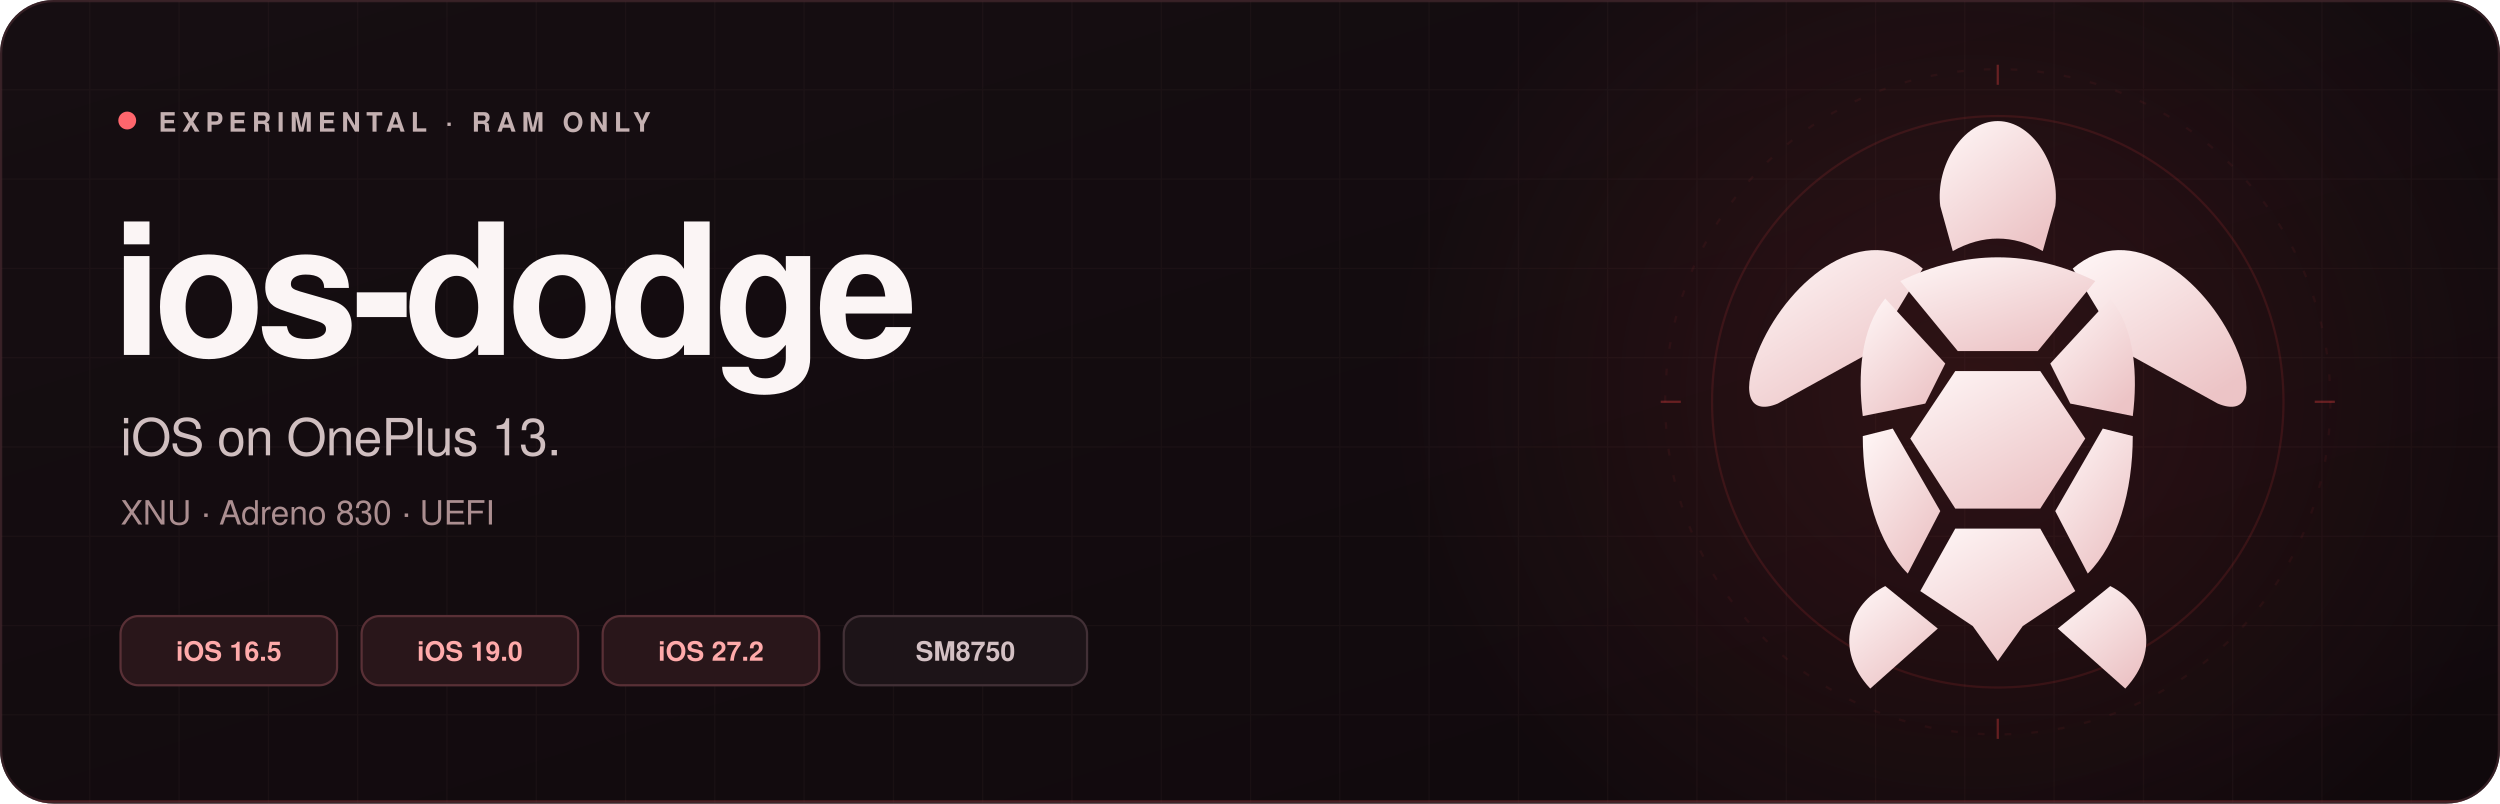
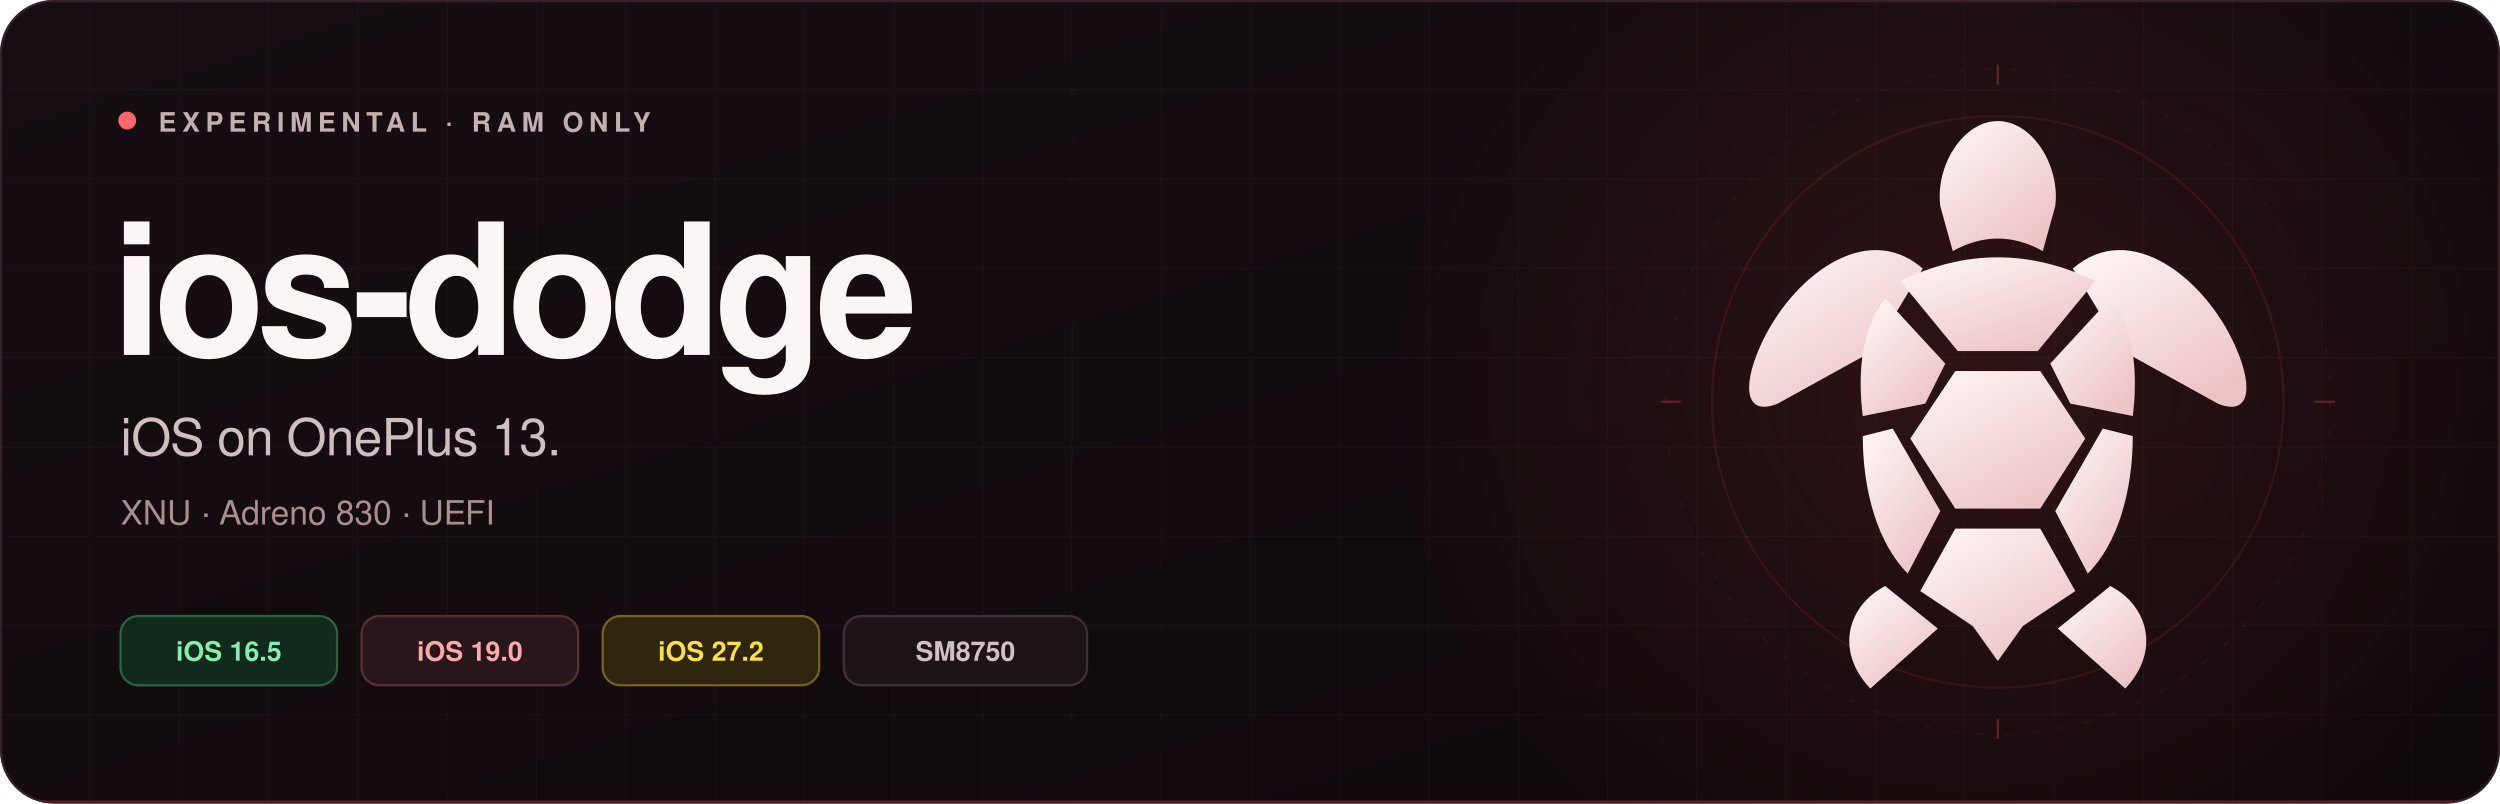
<svg xmlns="http://www.w3.org/2000/svg" width="1120" height="360" viewBox="0 0 1120 360" role="img" aria-labelledby="title desc">
  <defs>
    <linearGradient id="background" x2="1" y2="1">
      <stop stop-color="#160e12" />
      <stop offset="1" stop-color="#10090c" />
    </linearGradient>
    <radialGradient id="halo">
      <stop stop-color="#ef4444" stop-opacity=".13" />
      <stop offset="1" stop-color="#ef4444" stop-opacity="0" />
    </radialGradient>
    <linearGradient id="shell" x2=".7" y2="1">
      <stop stop-color="#fff7f7" />
      <stop offset="1" stop-color="#ecc4c6" />
    </linearGradient>
    <pattern id="grid" width="40" height="40" patternUnits="userSpaceOnUse">
      <path d="M40 0H0V40" fill="none" stroke="#c99194" stroke-opacity=".045" />
    </pattern>
    <clipPath id="bounds">
      <rect width="1120" height="360" rx="24" />
    </clipPath>
  </defs>
  <g clip-path="url(#bounds)">
    <rect width="1120" height="360" fill="url(#background)" />
    <rect width="1120" height="360" fill="url(#grid)" />
    <ellipse cx="884" cy="175" rx="260" ry="250" fill="url(#halo)" />
    <path d="M0 359H1120" stroke="#ef4444" stroke-opacity=".25" />
    <g fill="none" stroke="#ef4444">
      <circle cx="895" cy="180" r="128" stroke-opacity=".13" />
      <circle cx="895" cy="180" r="149" stroke-opacity=".065" stroke-dasharray="3 9" />
      <path d="M744 180h9m284 0h9M895 29v9m0 284v9" stroke-opacity=".35" />
    </g>
    <g font-family="-apple-system, BlinkMacSystemFont, 'Segoe UI', Helvetica, Arial, sans-serif">
      <circle cx="57" cy="54" r="4" fill="#ff666d" />
      <text x="71" y="59" font-size="12" font-weight="600" letter-spacing="2.5" fill="#c4b0b1">EXPERIMENTAL · RAM ONLY</text>
      <text x="50" y="159" font-size="82" font-weight="750" letter-spacing="-4" fill="#fbf5f5">ios-dodge</text>
      <text x="54" y="204" font-size="23" letter-spacing="-.3" fill="#d0bfc0">iOS on OnePlus 13.</text>
      <text x="54" y="235" font-size="15" fill="#ab8e90">XNU · Adreno 830 · UEFI</text>
      <g transform="translate(54 276)" font-size="12" font-weight="600">
-         <rect width="97" height="31" rx="8" fill="#29161a" stroke="#593036" />
-         <text x="48.5" y="20" text-anchor="middle" fill="#ffaaaa">iOS 16.5</text>
+         <rect width="97" height="31" rx="8" fill="#112a1d" stroke="#286442" />
+         <text x="48.5" y="20" text-anchor="middle" fill="#86efac">iOS 16.5</text>
        <rect x="108" width="97" height="31" rx="8" fill="#29161a" stroke="#593036" />
        <text x="156.5" y="20" text-anchor="middle" fill="#ffaaaa">iOS 19.0</text>
-         <rect x="216" width="97" height="31" rx="8" fill="#29161a" stroke="#593036" />
-         <text x="264.5" y="20" text-anchor="middle" fill="#ffaaaa">iOS 27.2</text>
+         <rect x="216" width="97" height="31" rx="8" fill="#30260e" stroke="#786020" />
+         <text x="264.5" y="20" text-anchor="middle" fill="#fde047">iOS 27.2</text>
        <rect x="324" width="109" height="31" rx="8" fill="#1d1418" stroke="#423036" />
        <text x="378.5" y="20" text-anchor="middle" fill="#d3c0c3">SM8750</text>
      </g>
    </g>
    <g transform="translate(783 52) scale(1.12)" fill="url(#shell)">
      <path d="M100 2C86 2 75 20 77 36L82 54Q100 44 118 54L123 36C125 20 114 2 100 2Z" />
      <path d="M70 61C47 41 17 65 5 92C-3 110 0 120 12 115L50 94Z" />
      <path d="M130 61C153 41 183 65 195 92C203 110 200 120 188 115L150 94Z" />
      <path d="M61 66Q100 47 139 66L116 94H84Z" />
      <path d="M55 73C45 85 44 104 46 120L71 115L79 99Z" />
      <path d="M145 73C155 85 156 104 154 120L129 115L121 99Z" />
      <path d="M83 102H117L135 129L117 157H83L65 129Z" />
      <path d="M46 128L58 125L77 158L64 183C52 171 46 150 46 128Z" />
      <path d="M154 128L142 125L123 158L136 183C148 171 154 150 154 128Z" />
      <path d="M83 165H117L131 190L110 204L100 218L90 204L69 190Z" />
      <path d="M55 188L76 205L49 229C34 213 41 195 55 188Z" />
      <path d="M145 188L124 205L151 229C166 213 159 195 145 188Z" />
    </g>
    <rect x=".5" y=".5" width="1119" height="359" rx="23.5" fill="none" stroke="#4c2c33" stroke-opacity=".6" />
  </g>
</svg>
